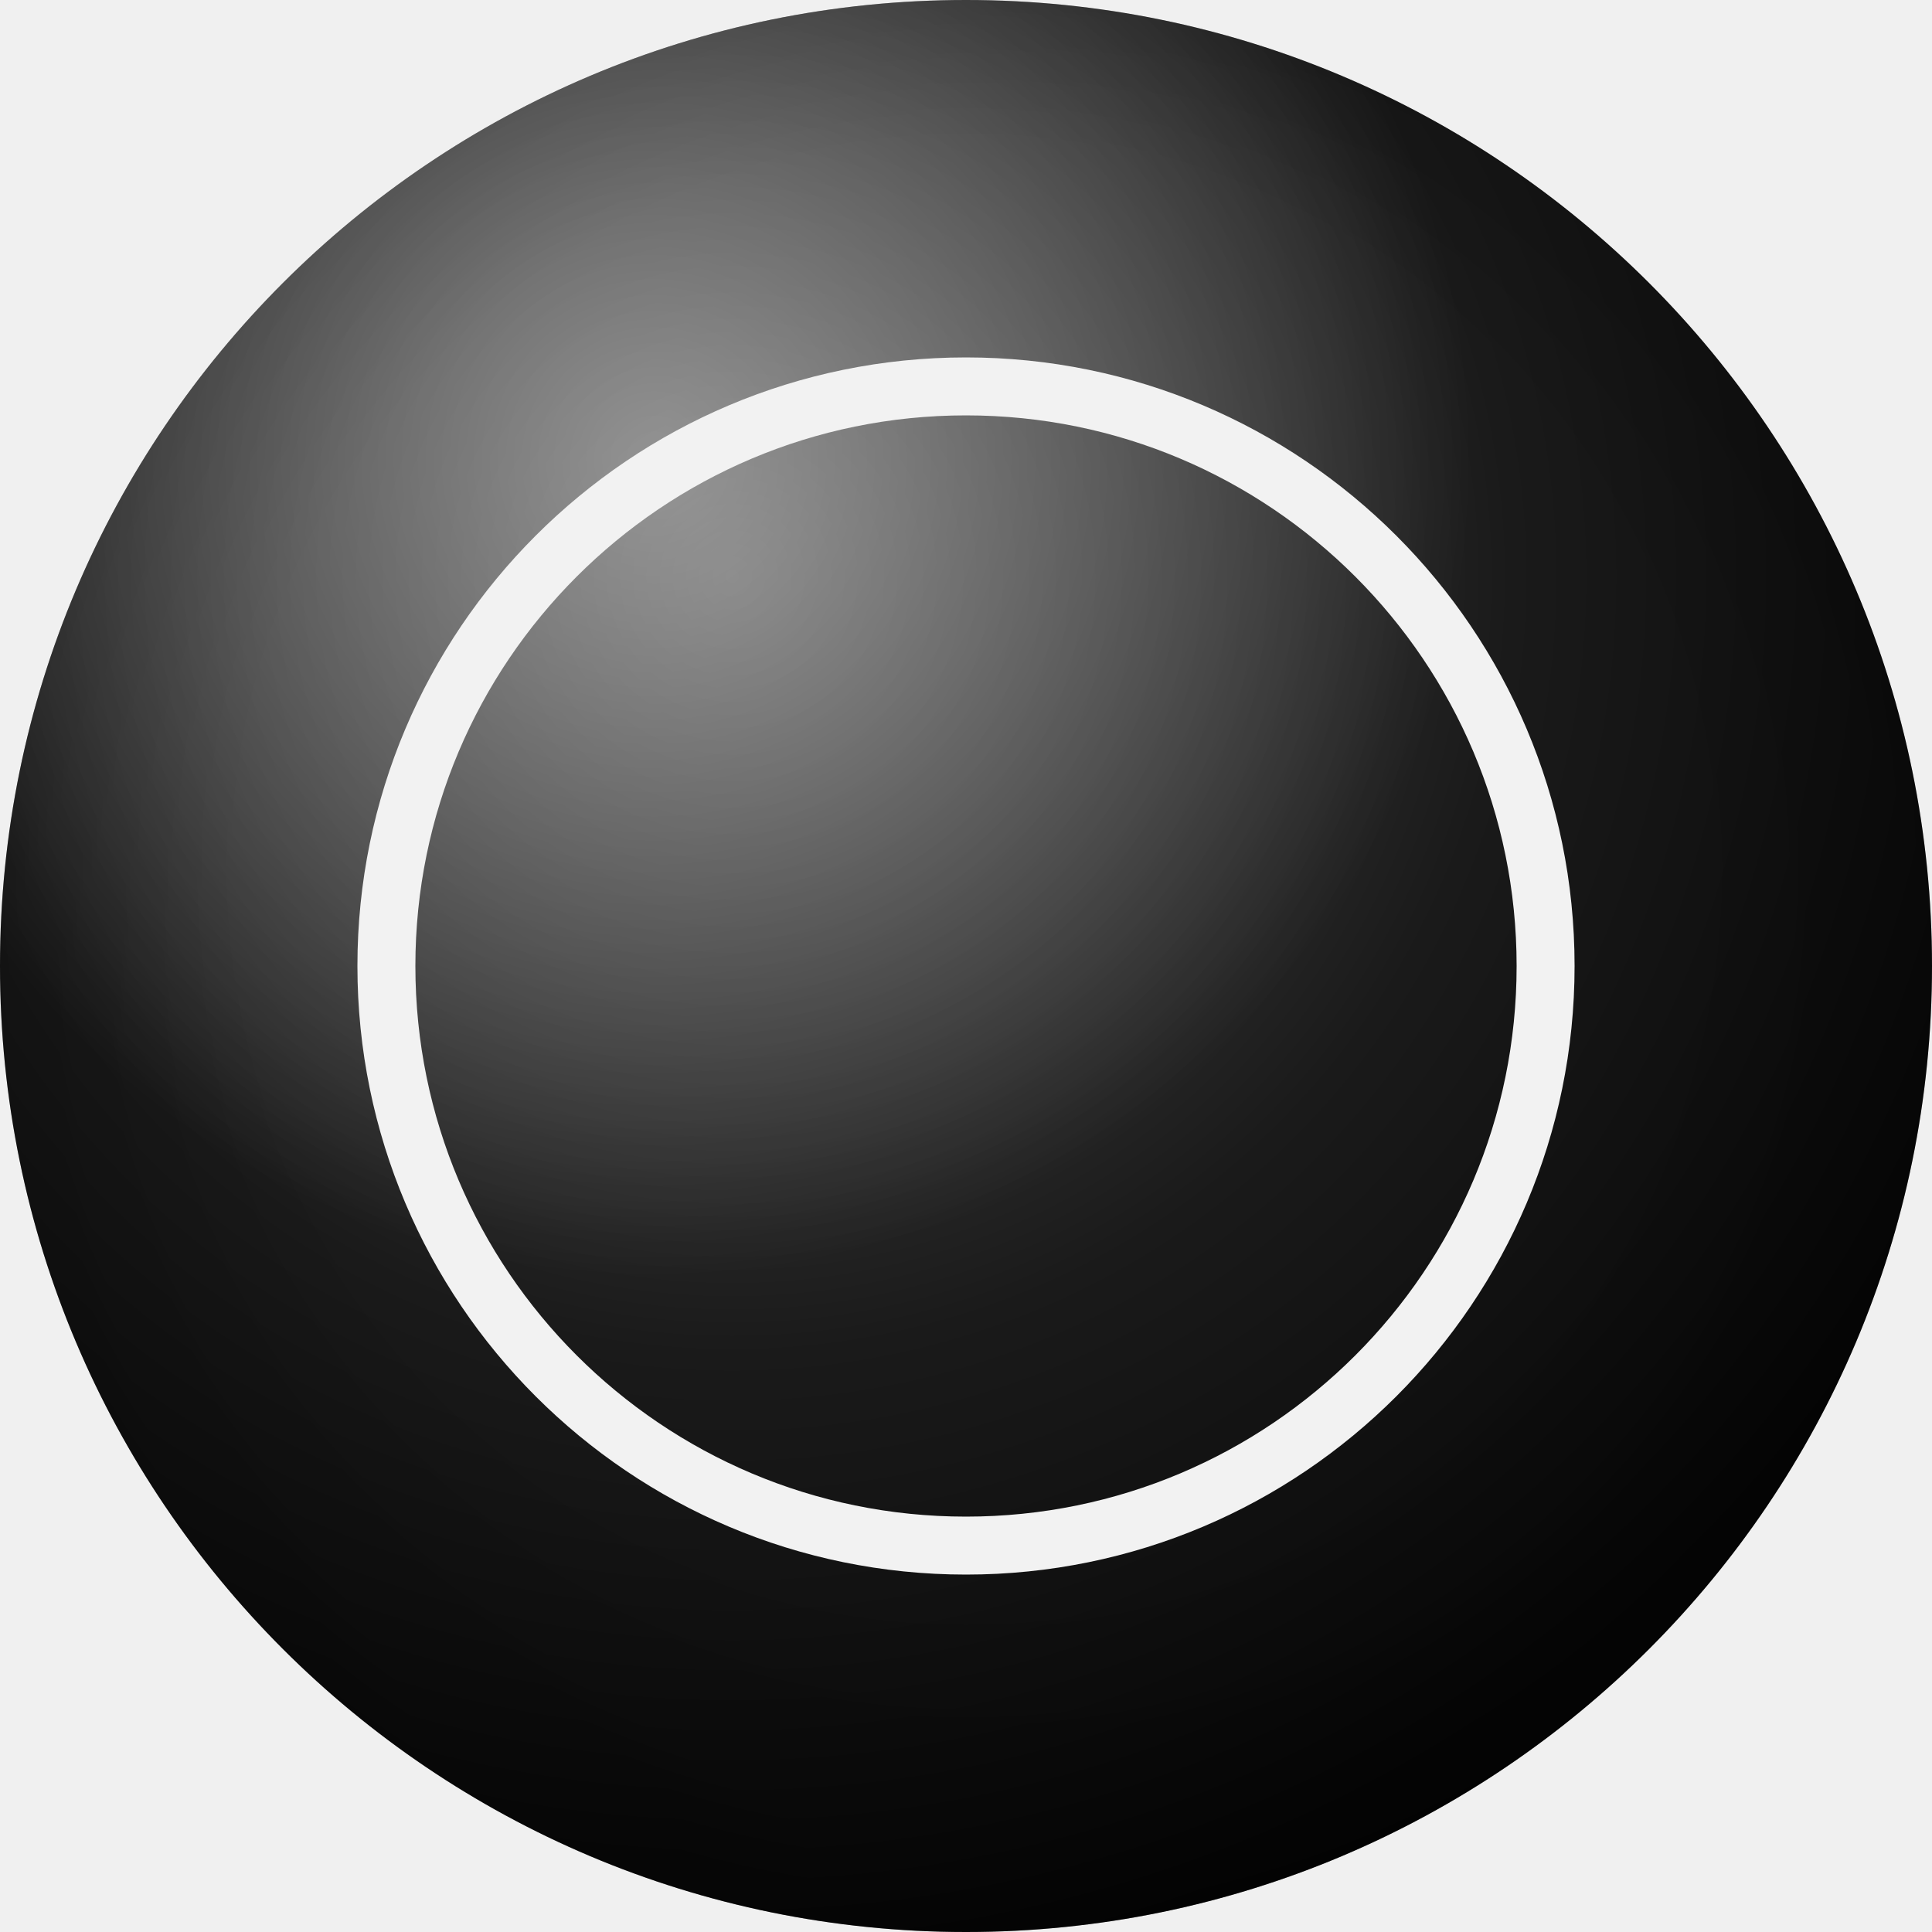
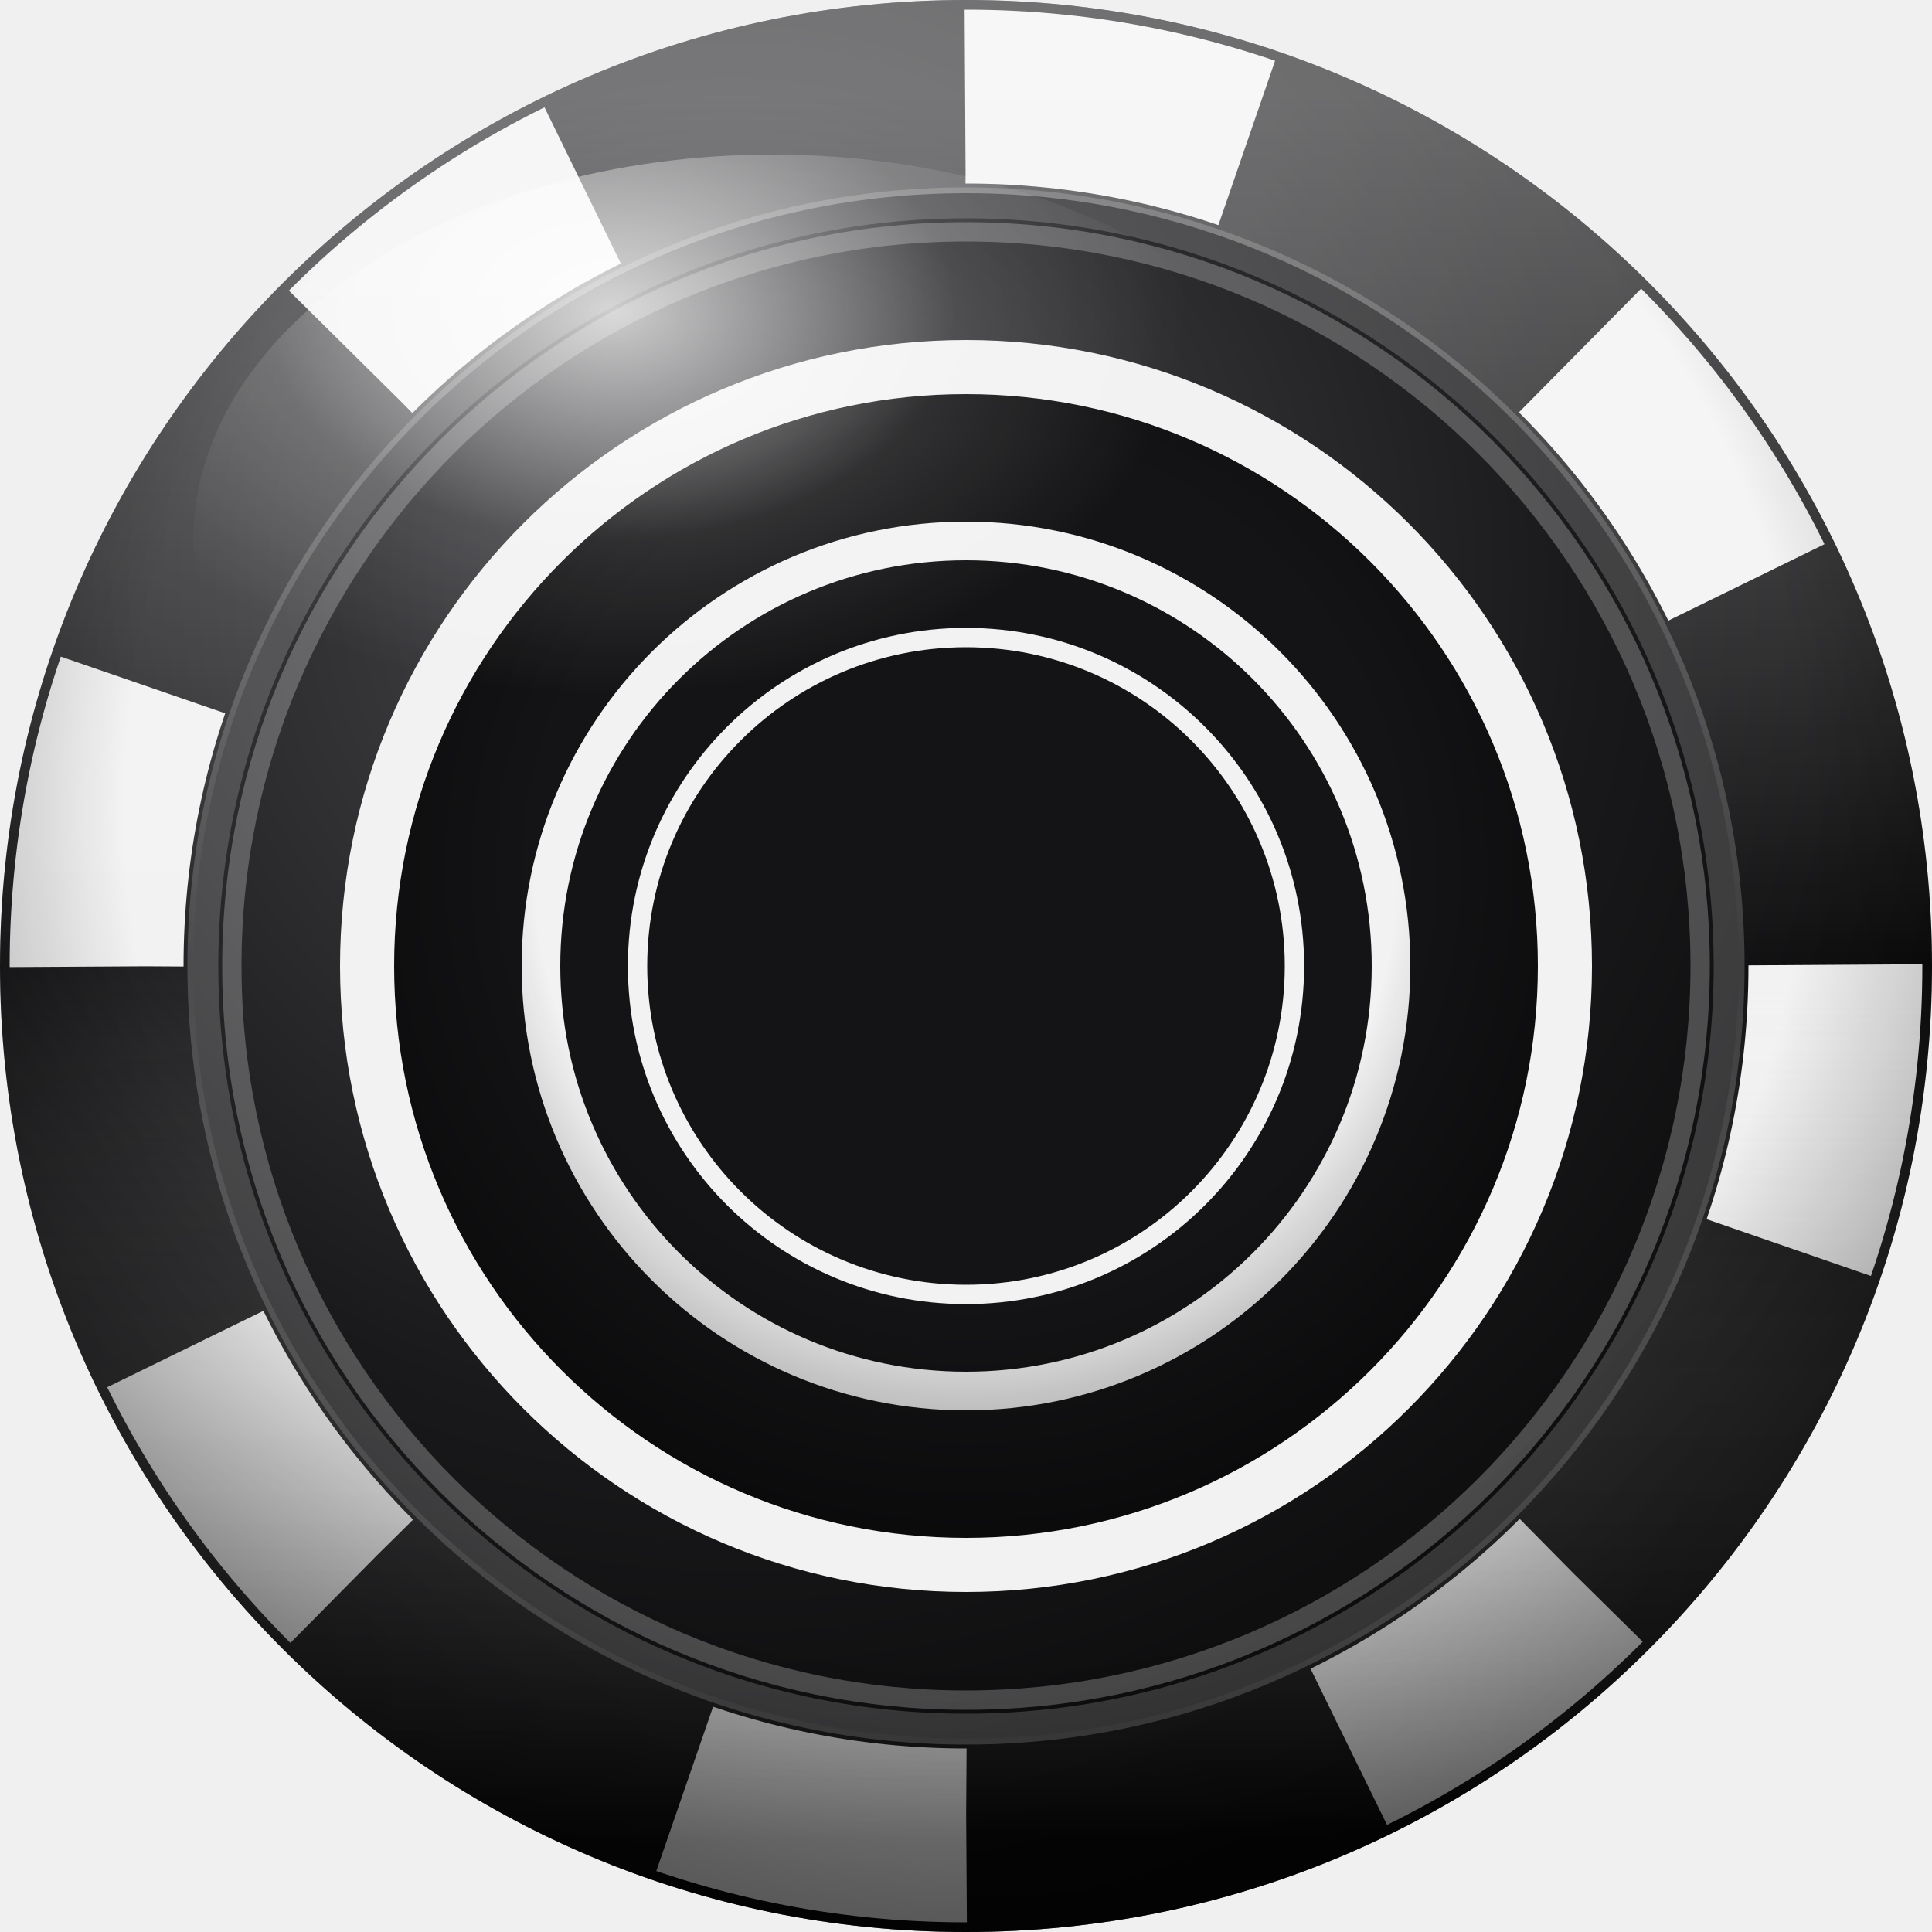
<svg xmlns="http://www.w3.org/2000/svg" viewBox="0 0 100 100">
  <defs>
    <clipPath id="c">
      <circle cx="50" cy="50" r="50" />
    </clipPath>
    <clipPath id="m">
-       <circle cx="50" cy="50" r="30" />
+       <circle cx="50" cy="50" r="31" />
    </clipPath>
-     <radialGradient id="l" cx=".34" cy=".24" r=".42">
-       <stop offset="0" stop-color="#fff" stop-opacity="0.4" />
+     <radialGradient id="corpo" cx=".38" cy=".3" r=".8">
+       <stop offset="0" stop-color="#4A4A4E" />
+       <stop offset=".55" stop-color="#19191B" />
+       <stop offset="1" stop-color="#020202" />
+     </radialGradient>
+     <linearGradient id="borda" x1="0" y1="0" x2="0" y2="1">
+       <stop offset="0" stop-color="#fff" stop-opacity=".35" />
+       <stop offset=".5" stop-color="#fff" stop-opacity="0" />
+       <stop offset="1" stop-color="#000" stop-opacity=".45" />
+     </linearGradient>
+     <radialGradient id="ms" cx=".5" cy=".42" r=".55">
+       <stop offset=".65" stop-color="#000" stop-opacity="0" />
+       <stop offset="1" stop-color="#000" stop-opacity=".45" />
+     </radialGradient>
+     <radialGradient id="verniz" cx=".36" cy=".2" r=".5">
+       <stop offset="0" stop-color="#fff" stop-opacity=".75" />
+       <stop offset=".6" stop-color="#fff" stop-opacity=".12" />
      <stop offset="1" stop-color="#fff" stop-opacity="0" />
    </radialGradient>
-     <radialGradient id="s" cx=".5" cy=".45" r=".62">
-       <stop offset=".6" stop-color="#000" stop-opacity="0" />
-       <stop offset="1" stop-color="#000" stop-opacity="0.45" />
-     </radialGradient>
-     <radialGradient id="ms" cx=".5" cy=".5" r=".5">
-       <stop offset=".7" stop-color="#000" stop-opacity="0" />
-       <stop offset="1" stop-color="#000" stop-opacity=".35" />
-     </radialGradient>
-     <radialGradient id="f" cx=".38" cy=".3" r=".8">
-       <stop offset="0" stop-color="#555" />
-       <stop offset=".5" stop-color="#1A1A1A" />
-       <stop offset="1" stop-color="#000" />
+     <radialGradient id="sombra" cx=".5" cy=".42" r=".6">
+       <stop offset=".72" stop-color="#000" stop-opacity="0" />
+       <stop offset="1" stop-color="#000" stop-opacity=".4" />
    </radialGradient>
  </defs>
  <g clip-path="url(#c)">
-     <rect width="100" height="100" fill="url(#f)" />
-     <rect width="100" height="100" fill="url(#s)" />
-     <rect width="100" height="100" fill="url(#l)" />
+     <rect width="100" height="100" fill="url(#corpo)" />
+     <circle cx="50" cy="50" r="45" fill="none" stroke="#F2F2F2" stroke-width="9" stroke-dasharray="14.84 20.50" stroke-dashoffset="0.00" />
+     <circle cx="50" cy="50" r="45" fill="none" stroke="url(#borda)" stroke-width="10" />
+     <circle cx="50" cy="50" r="39.5" fill="none" stroke="rgba(255,255,255,.18)" stroke-width="1.6" />
+     <circle cx="50" cy="50" r="38" fill="none" stroke="#fff" stroke-opacity=".25" stroke-width="1" />
+     <g clip-path="url(#m)">
+       <circle cx="50" cy="50" r="31" fill="#141416" />
+       <circle cx="50" cy="50" r="22" fill="none" stroke="#F2F2F2" stroke-width="2" />
+       <circle cx="50" cy="50" r="17" fill="none" stroke="#F2F2F2" stroke-width="1" />
+       <circle cx="50" cy="50" r="31" fill="url(#ms)" />
+     </g>
+     <circle cx="50" cy="50" r="31" fill="none" stroke="#F2F2F2" stroke-width="2.8" />
+     <rect width="100" height="100" fill="url(#sombra)" />
+     <ellipse cx="40" cy="28" rx="30" ry="20" fill="url(#verniz)" />
  </g>
-   <circle cx="50" cy="50" r="30" fill="none" stroke="#F2F2F2" stroke-width="3" />
</svg>
